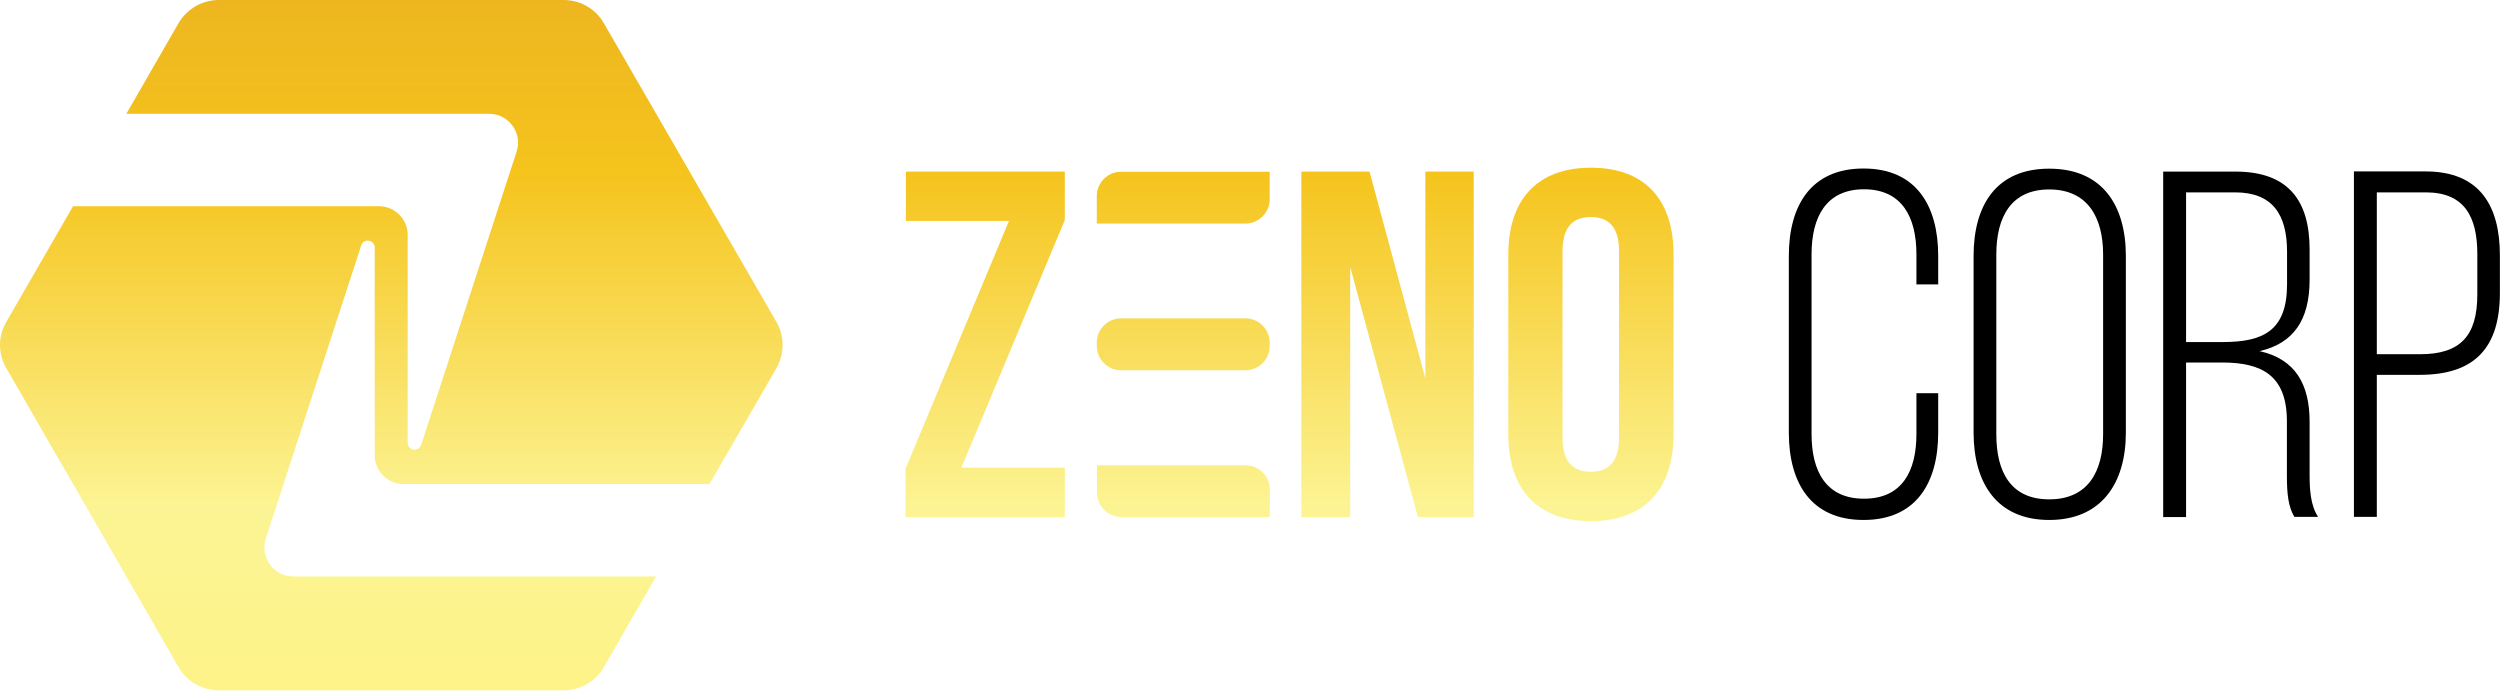
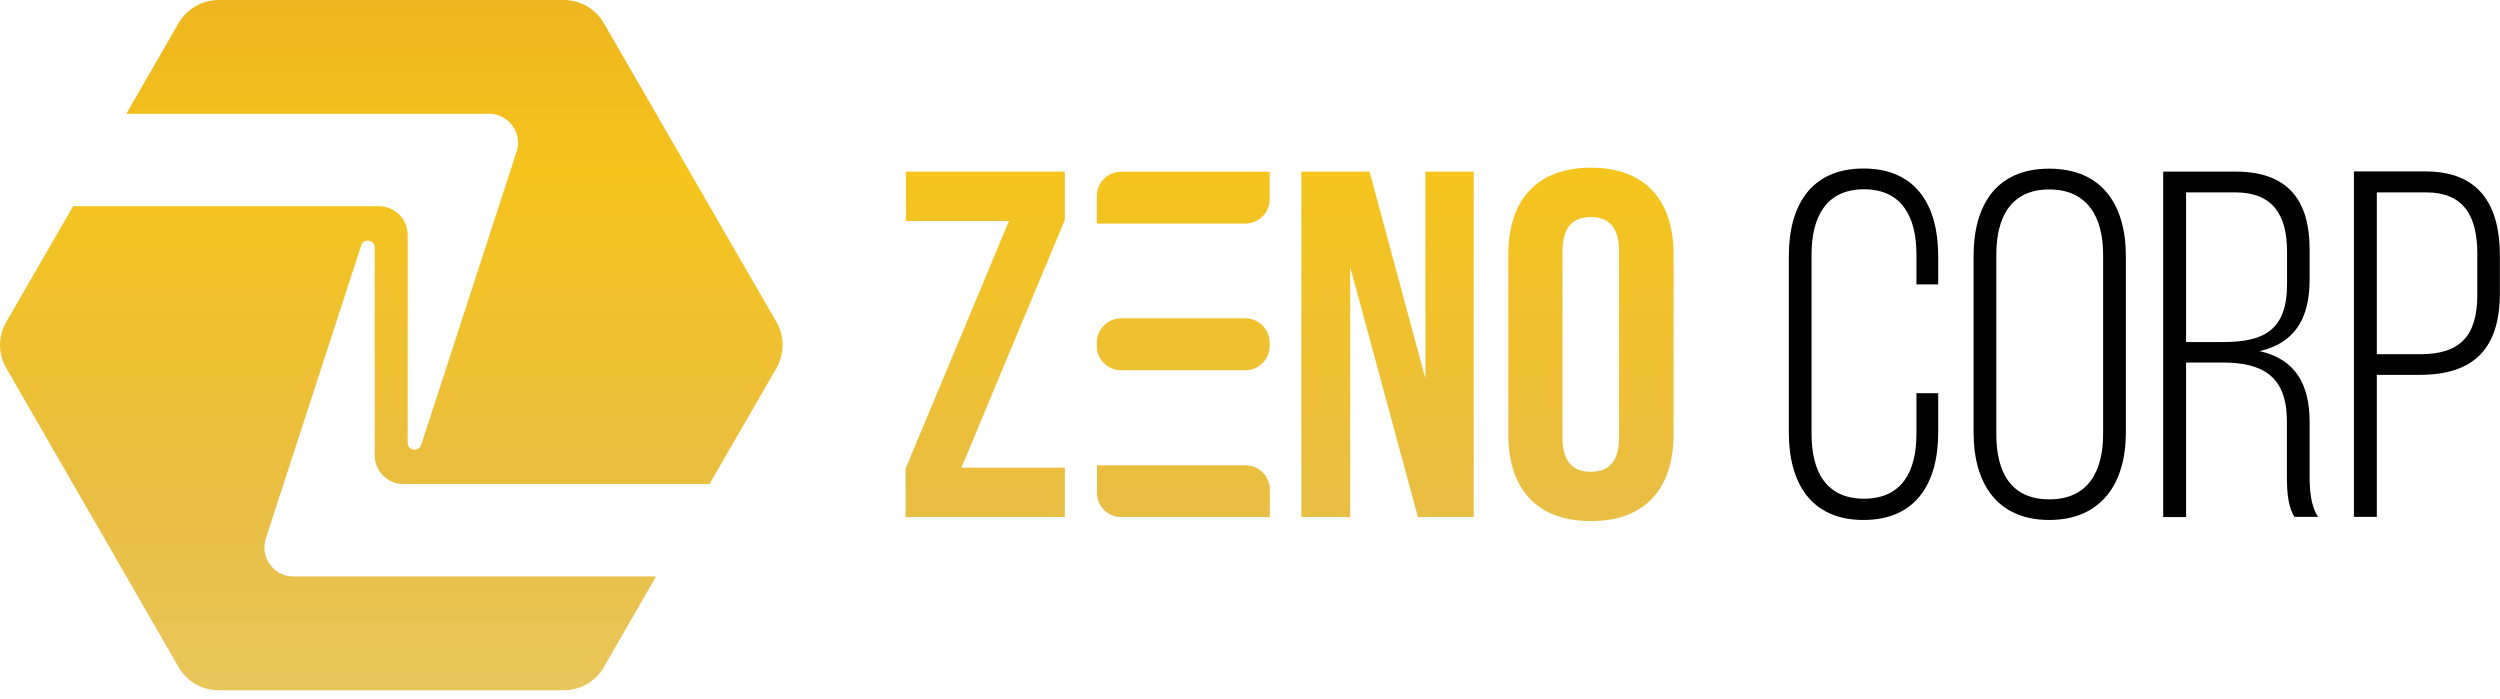
<svg xmlns="http://www.w3.org/2000/svg" width="154" height="43" viewBox="0 0 154 43" fill="none">
  <path d="M110.192 15.77V26.65C110.192 29.72 111.533 32.03 114.793 32.03C118.053 32.03 119.393 29.72 119.393 26.65V24.22H118.052V26.74C118.052 29.02 117.173 30.72 114.823 30.72C112.473 30.72 111.592 29.02 111.592 26.74V15.67C111.592 13.39 112.473 11.66 114.823 11.66C117.173 11.66 118.052 13.39 118.052 15.67V17.52H119.393V15.76C119.393 12.69 118.053 10.38 114.793 10.38C111.533 10.38 110.192 12.69 110.192 15.76V15.77Z" fill="currentColor" />
  <path d="M121.573 15.77V26.65C121.573 29.75 123.002 32.03 126.232 32.03C129.462 32.03 130.953 29.75 130.953 26.65V15.77C130.953 12.67 129.522 10.39 126.232 10.39C122.942 10.39 121.573 12.67 121.573 15.77ZM129.552 15.68V26.75C129.552 29.06 128.612 30.76 126.232 30.76C123.852 30.76 122.973 29.06 122.973 26.75V15.68C122.973 13.37 123.882 11.67 126.232 11.67C128.582 11.67 129.552 13.37 129.552 15.68Z" fill="currentColor" />
  <path d="M134.662 31.85V22.33H136.882C139.322 22.33 140.873 23.12 140.873 25.95V29.29C140.873 30.45 140.962 31.21 141.332 31.84H142.793C142.333 31.14 142.272 30.17 142.272 29.29V25.98C142.272 23.67 141.392 22.12 139.192 21.63C141.292 21.14 142.272 19.71 142.272 17.22V15.37C142.272 12.36 140.963 10.57 137.703 10.57H133.252V31.85H134.653H134.662ZM134.662 21.06V11.85H137.683C139.993 11.85 140.882 13.22 140.882 15.5V17.51C140.882 20.37 139.422 21.07 136.922 21.07H134.672L134.662 21.06Z" fill="currentColor" />
  <path d="M146.412 31.85V23.09H149.063C152.443 23.09 153.993 21.42 153.993 18.04V15.73C153.993 12.63 152.712 10.56 149.422 10.56H145.002V31.84H146.403L146.412 31.85ZM146.412 21.82V11.85H149.433C151.803 11.85 152.603 13.34 152.603 15.65V18.14C152.603 20.72 151.533 21.82 149.073 21.82H146.422H146.412Z" fill="currentColor" />
  <path d="M55.803 10.57V13.61H62.153L55.782 28.87V31.85H65.593V28.81H59.222L65.593 13.55V10.57H55.803Z" fill="url(#paint0_linear_0_1)" />
  <path d="M90.782 31.85V10.57H87.802V23.31L84.362 10.57H80.162V31.85H83.172V16.44L87.343 31.85H90.782Z" fill="url(#paint1_linear_0_1)" />
  <path d="M92.912 15.68V26.75C92.912 30.16 94.713 32.1 98.002 32.1C101.293 32.1 103.092 30.15 103.092 26.75V15.68C103.092 12.27 101.293 10.33 98.002 10.33C94.713 10.33 92.912 12.28 92.912 15.68ZM99.733 15.47V26.96C99.733 28.48 99.062 29.06 97.993 29.06C96.922 29.06 96.252 28.48 96.252 26.96V15.47C96.252 13.95 96.922 13.37 97.993 13.37C99.062 13.37 99.733 13.95 99.733 15.47Z" fill="url(#paint2_linear_0_1)" />
  <path d="M67.562 13.77H76.713C77.543 13.77 78.213 13.1 78.213 12.27V10.58H69.062C68.233 10.58 67.562 11.25 67.562 12.08V13.77Z" fill="url(#paint3_linear_0_1)" />
  <path d="M78.222 31.85V30.16C78.222 29.33 77.552 28.66 76.722 28.66H67.573V30.35C67.573 31.18 68.243 31.85 69.073 31.85H78.222Z" fill="url(#paint4_linear_0_1)" />
  <path d="M76.713 19.61H69.062C68.234 19.61 67.562 20.282 67.562 21.11V21.31C67.562 22.138 68.234 22.81 69.062 22.81H76.713C77.541 22.81 78.213 22.138 78.213 21.31V21.11C78.213 20.282 77.541 19.61 76.713 19.61Z" fill="url(#paint5_linear_0_1)" />
  <path d="M37.193 41.1L40.413 35.51H18.062C16.863 35.51 16.012 34.33 16.372 33.18L22.253 15.11C22.402 14.66 23.082 14.76 23.082 15.25V28.05C23.082 29.03 23.883 29.82 24.863 29.82H43.703L47.833 22.67C48.333 21.79 48.333 20.72 47.833 19.84L37.193 1.42C36.682 0.54 35.742 0 34.722 0H13.473C12.463 0 11.523 0.54 11.002 1.42L7.782 7.01H30.133C31.332 7.01 32.203 8.19 31.823 9.34L25.942 27.41C25.793 27.86 25.113 27.76 25.113 27.27V14.47C25.113 13.49 24.312 12.7 23.332 12.7H4.503L0.383 19.84C-0.128 20.72 -0.128 21.79 0.383 22.67L11.002 41.1C11.512 41.98 12.453 42.52 13.473 42.52H34.733C35.742 42.52 36.682 41.98 37.203 41.1H37.193Z" fill="url(#paint6_linear_0_1)" />
  <defs>
    <linearGradient id="paint0_linear_0_1" x1="60.682" y1="-7.56" x2="60.682" y2="49.65" gradientUnits="userSpaceOnUse">
      <stop stop-color="#E8AC22" />
      <stop offset="0.32" stop-color="#F5C41D" />
-       <stop offset="0.68" stop-color="#FCF494" />
-       <stop offset="1" stop-color="#FEF280" />
+       <stop offset="0.68" stop-color="#E9BE44" />
+       <stop offset="1" stop-color="#E9CB6A" />
    </linearGradient>
    <linearGradient id="paint1_linear_0_1" x1="85.467" y1="-7.56" x2="85.467" y2="49.65" gradientUnits="userSpaceOnUse">
      <stop stop-color="#E8AC22" />
      <stop offset="0.32" stop-color="#F5C41D" />
-       <stop offset="0.68" stop-color="#FCF494" />
-       <stop offset="1" stop-color="#FEF280" />
+       <stop offset="0.68" stop-color="#E9BE44" />
+       <stop offset="1" stop-color="#E9CB6A" />
    </linearGradient>
    <linearGradient id="paint2_linear_0_1" x1="98.002" y1="-7.56" x2="98.002" y2="49.65" gradientUnits="userSpaceOnUse">
      <stop stop-color="#E8AC22" />
      <stop offset="0.32" stop-color="#F5C41D" />
-       <stop offset="0.68" stop-color="#FCF494" />
-       <stop offset="1" stop-color="#FEF280" />
+       <stop offset="0.68" stop-color="#E9BE44" />
+       <stop offset="1" stop-color="#E9CB6A" />
    </linearGradient>
    <linearGradient id="paint3_linear_0_1" x1="72.892" y1="-7.56" x2="72.892" y2="49.65" gradientUnits="userSpaceOnUse">
      <stop stop-color="#E8AC22" />
      <stop offset="0.32" stop-color="#F5C41D" />
-       <stop offset="0.68" stop-color="#FCF494" />
-       <stop offset="1" stop-color="#FEF280" />
+       <stop offset="0.68" stop-color="#E9BE44" />
+       <stop offset="1" stop-color="#E9CB6A" />
    </linearGradient>
    <linearGradient id="paint4_linear_0_1" x1="72.892" y1="-7.56" x2="72.892" y2="49.65" gradientUnits="userSpaceOnUse">
      <stop stop-color="#E8AC22" />
      <stop offset="0.32" stop-color="#F5C41D" />
-       <stop offset="0.68" stop-color="#FCF494" />
-       <stop offset="1" stop-color="#FEF280" />
+       <stop offset="0.68" stop-color="#E9BE44" />
+       <stop offset="1" stop-color="#E9CB6A" />
    </linearGradient>
    <linearGradient id="paint5_linear_0_1" x1="72.892" y1="-7.56" x2="72.892" y2="49.65" gradientUnits="userSpaceOnUse">
      <stop stop-color="#E8AC22" />
      <stop offset="0.32" stop-color="#F5C41D" />
-       <stop offset="0.68" stop-color="#FCF494" />
-       <stop offset="1" stop-color="#FEF280" />
+       <stop offset="0.68" stop-color="#E9BE44" />
+       <stop offset="1" stop-color="#E9CB6A" />
    </linearGradient>
    <linearGradient id="paint6_linear_0_1" x1="24.102" y1="-7.56" x2="24.102" y2="49.65" gradientUnits="userSpaceOnUse">
      <stop stop-color="#E8AC22" />
      <stop offset="0.32" stop-color="#F5C41D" />
-       <stop offset="0.68" stop-color="#FCF494" />
-       <stop offset="1" stop-color="#FEF280" />
+       <stop offset="0.68" stop-color="#E9BE44" />
+       <stop offset="1" stop-color="#E9CB6A" />
    </linearGradient>
  </defs>
</svg>
